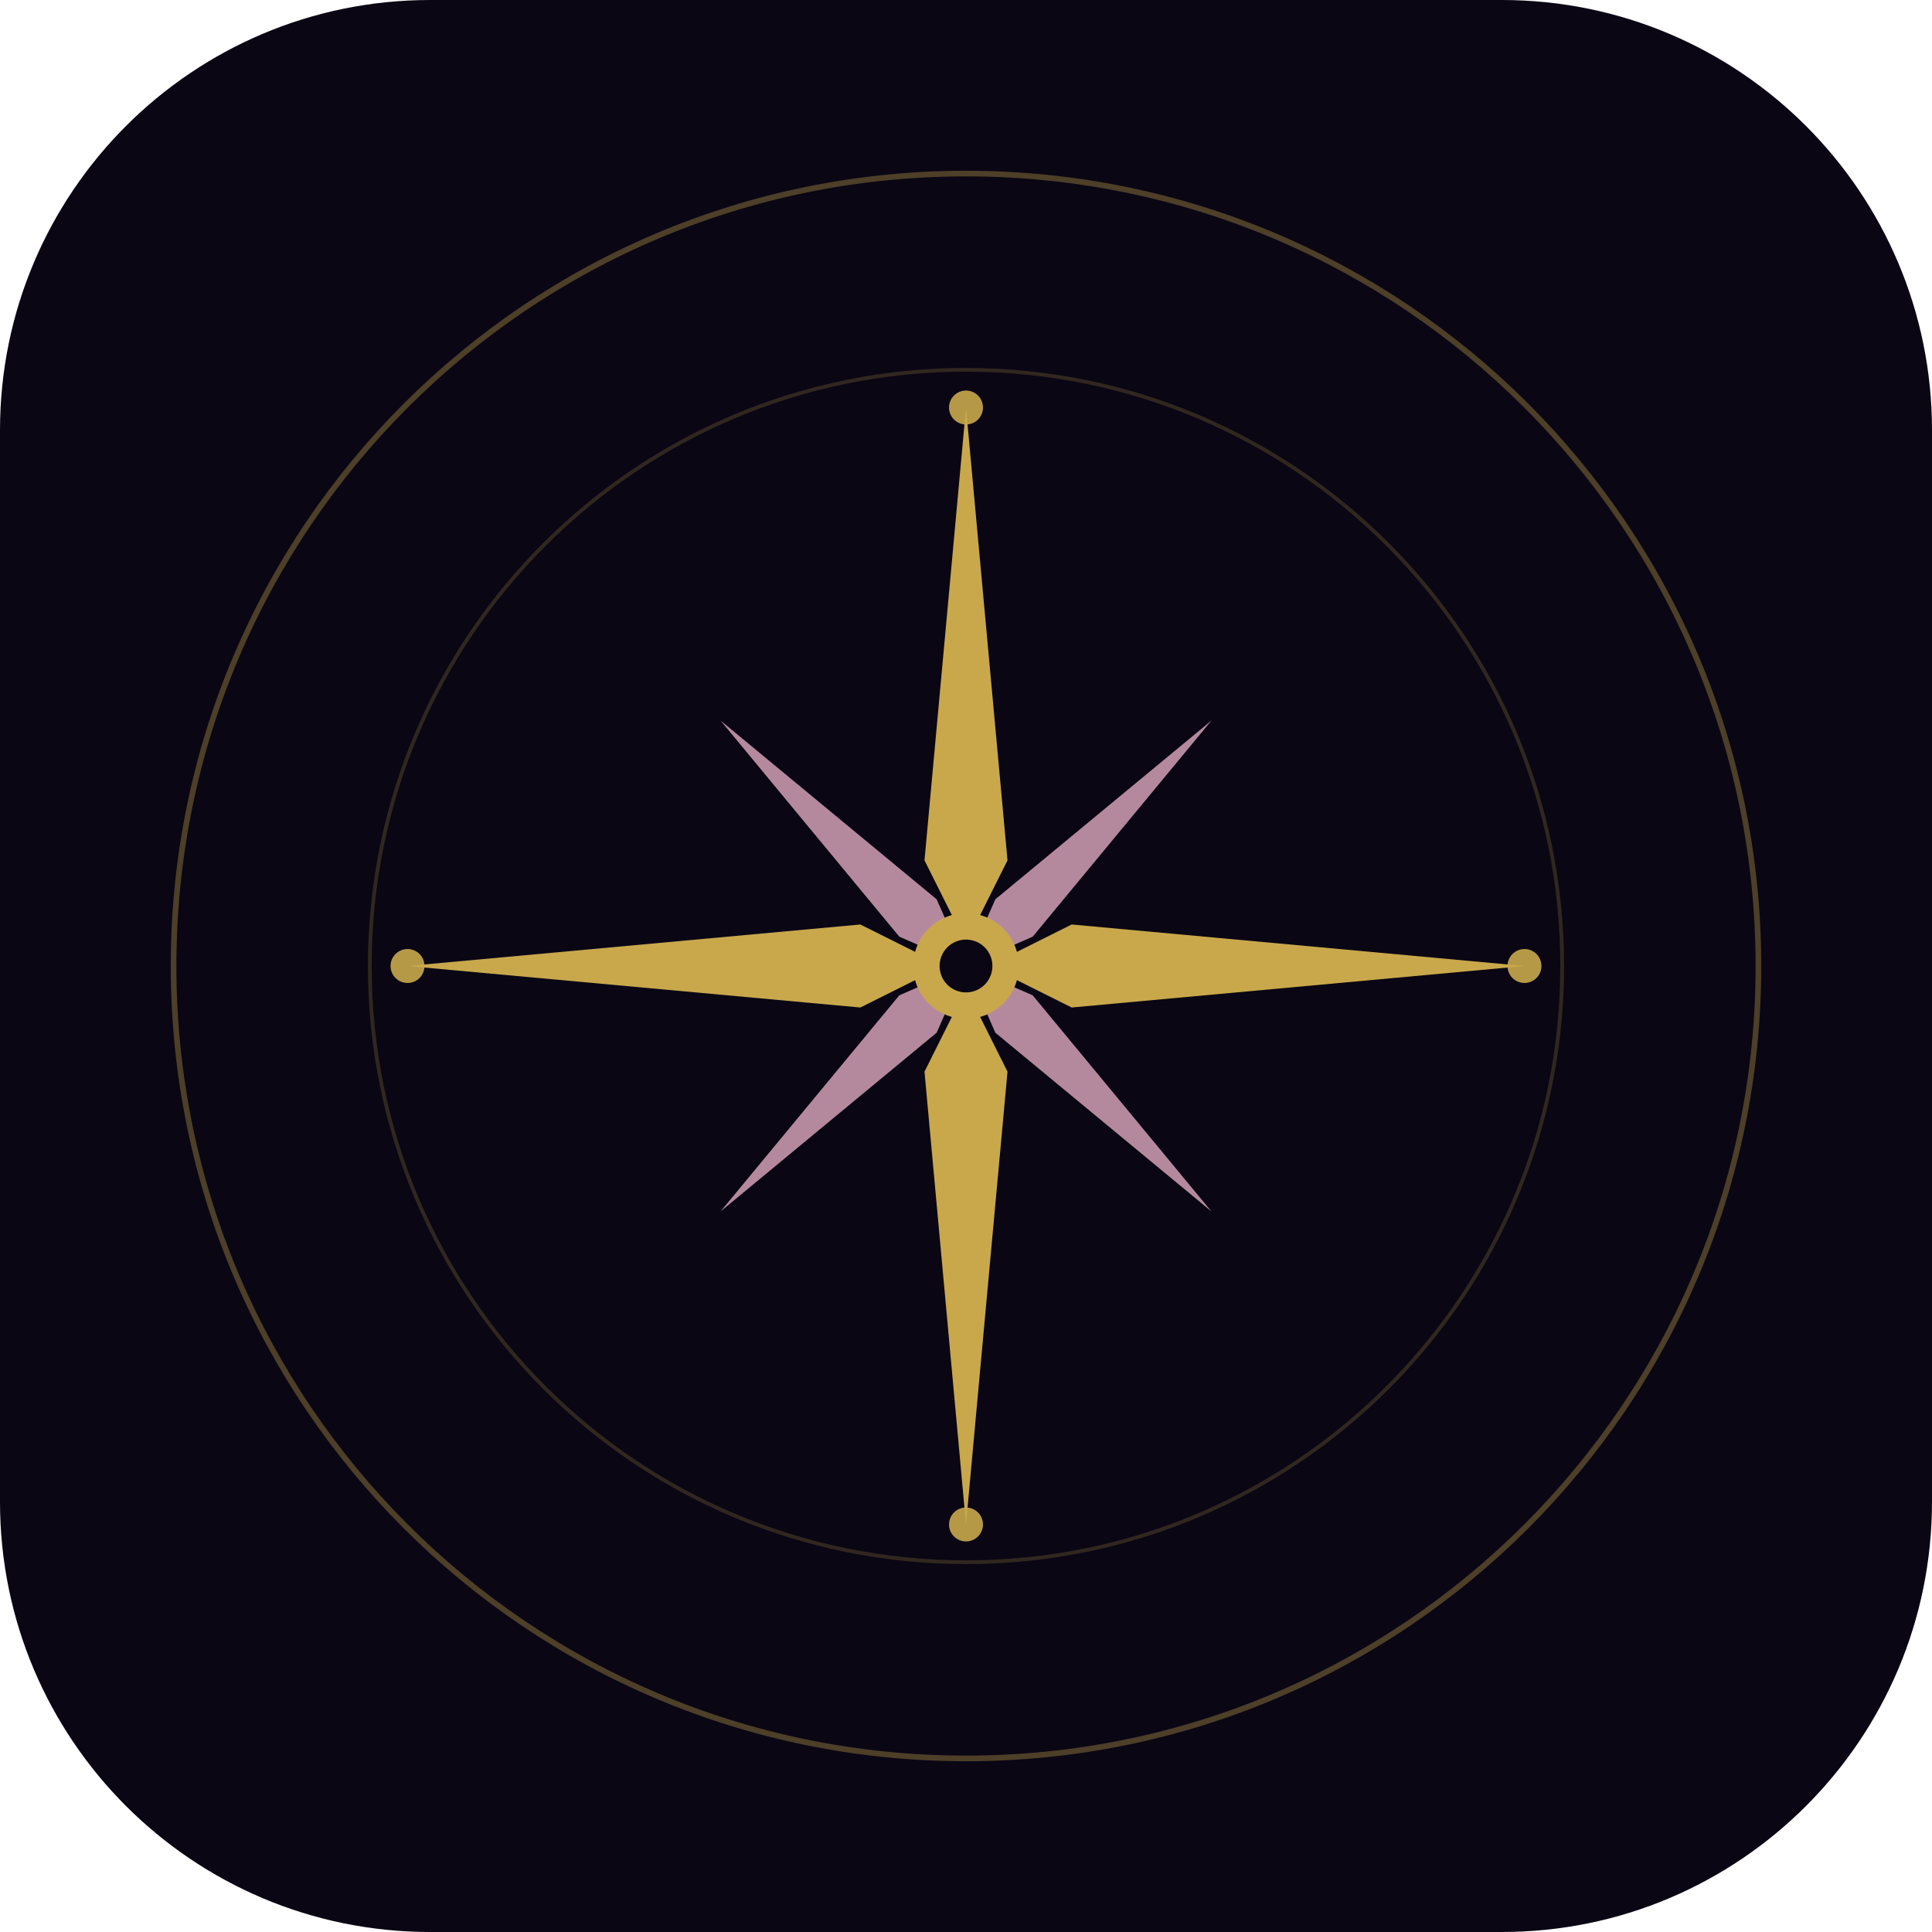
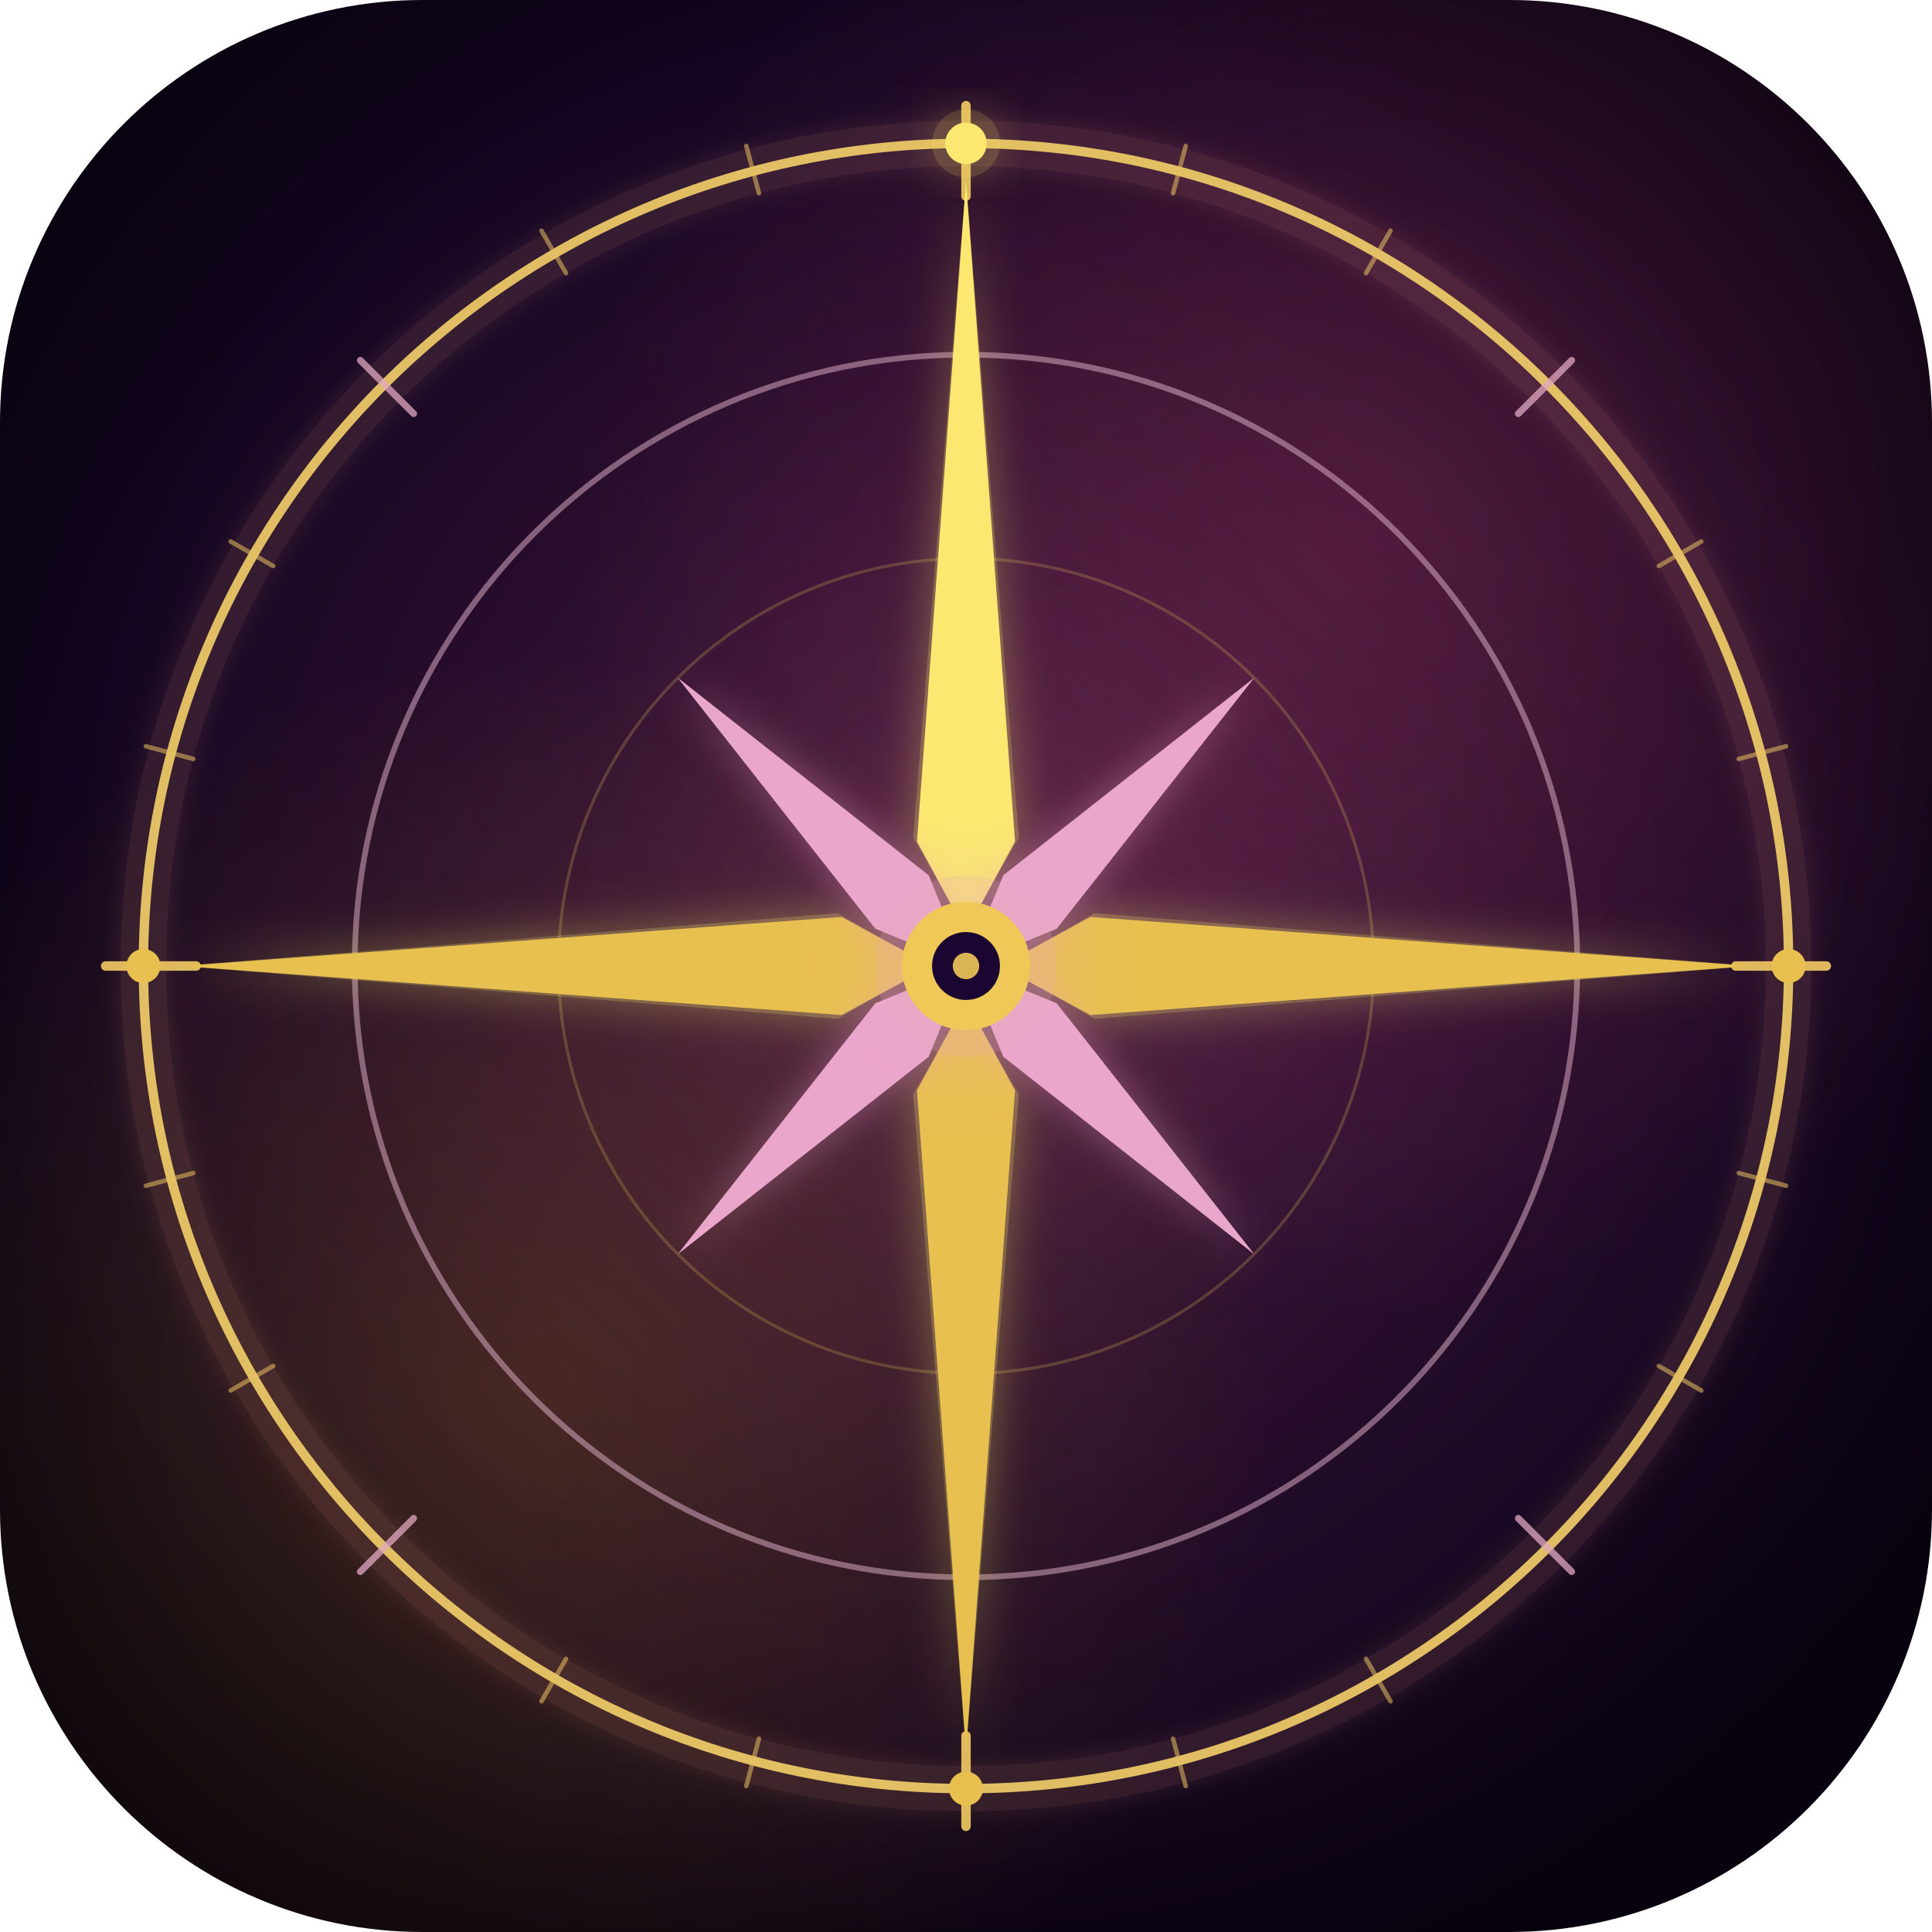
<svg xmlns="http://www.w3.org/2000/svg" viewBox="0 0 512 512">
-   <rect width="512" height="512" rx="114" fill="#0a0614" />
-   <circle cx="256" cy="256" r="210" fill="none" stroke="#c9a84c" stroke-width="1.5" opacity="0.35" />
-   <circle cx="256" cy="256" r="158" fill="none" stroke="#c9a84c" stroke-width="1" opacity="0.20" />
-   <g transform="translate(256,256)" fill="#c9a84c">
-     <polygon points="0,-148  11,-28  0,-6  -11,-28" opacity="1" />
-     <polygon points="0,148   11,28   0,6   -11,28" opacity="1" />
-     <polygon points="148,0   28,11   6,0   28,-11" opacity="1" />
-     <polygon points="-148,0 -28,11  -6,0  -28,-11" opacity="1" />
+   <defs>
+     <radialGradient id="bg" cx="50%" cy="45%" r="60%">
+       <stop offset="0%" stop-color="#2e0e30" />
+       <stop offset="35%" stop-color="#1e0828" />
+       <stop offset="70%" stop-color="#130520" />
+       <stop offset="100%" stop-color="#08020e" />
+     </radialGradient>
+     <radialGradient id="rose-glow" cx="70%" cy="28%" r="40%">
+       <stop offset="0%" stop-color="#c0406a" stop-opacity="0.28" />
+       <stop offset="100%" stop-color="#c0406a" stop-opacity="0" />
+     </radialGradient>
+     <radialGradient id="gold-glow" cx="28%" cy="72%" r="38%">
+       <stop offset="0%" stop-color="#c8900a" stop-opacity="0.22" />
+       <stop offset="100%" stop-color="#c8900a" stop-opacity="0" />
+     </radialGradient>
+     <radialGradient id="center-halo" cx="50%" cy="50%" r="50%">
+       <stop offset="0%" stop-color="#d4708c" stop-opacity="0.22" />
+       <stop offset="60%" stop-color="#b85070" stop-opacity="0.08" />
+       <stop offset="100%" stop-color="#b85070" stop-opacity="0" />
+     </radialGradient>
+     <filter id="glow-gold" x="-30%" y="-30%" width="160%" height="160%">
+       <feGaussianBlur in="SourceGraphic" stdDeviation="6" result="blur" />
+       <feMerge>
+         <feMergeNode in="blur" />
+         <feMergeNode in="SourceGraphic" />
+       </feMerge>
+     </filter>
+     <filter id="glow-ring" x="-8%" y="-8%" width="116%" height="116%">
+       <feGaussianBlur in="SourceGraphic" stdDeviation="3" result="blur" />
+       <feMerge>
+         <feMergeNode in="blur" />
+         <feMergeNode in="SourceGraphic" />
+       </feMerge>
+     </filter>
+     <filter id="glow-rose" x="-40%" y="-40%" width="180%" height="180%">
+       <feGaussianBlur in="SourceGraphic" stdDeviation="5" result="blur" />
+       <feMerge>
+         <feMergeNode in="blur" />
+         <feMergeNode in="SourceGraphic" />
+       </feMerge>
+     </filter>
+     <filter id="glow-center" x="-80%" y="-80%" width="260%" height="260%">
+       <feGaussianBlur in="SourceGraphic" stdDeviation="10" result="blur" />
+       <feMerge>
+         <feMergeNode in="blur" />
+         <feMergeNode in="SourceGraphic" />
+       </feMerge>
+     </filter>
+   </defs>
+   <rect width="512" height="512" rx="112" fill="url(#bg)" />
+   <rect width="512" height="512" rx="112" fill="url(#rose-glow)" />
+   <rect width="512" height="512" rx="112" fill="url(#gold-glow)" />
+   <rect width="512" height="512" rx="112" fill="url(#center-halo)" />
+   <circle cx="256" cy="256" r="218" fill="none" stroke="#d4907a" stroke-width="12" opacity="0.15" filter="url(#glow-ring)" />
+   <circle cx="256" cy="256" r="218" fill="none" stroke="#f0cc68" stroke-width="2.5" opacity="0.92" />
+   <line x1="256.00" y1="52.00" x2="256.00" y2="28.00" stroke="#e8c060" stroke-width="2.5" opacity="0.95" stroke-linecap="round" />
+   <line x1="310.87" y1="51.22" x2="314.23" y2="38.67" stroke="#e8c060" stroke-width="1.2" opacity="0.55" stroke-linecap="round" />
+   <line x1="362.00" y1="72.40" x2="368.50" y2="61.14" stroke="#e8c060" stroke-width="1.2" opacity="0.55" stroke-linecap="round" />
+   <line x1="402.37" y1="109.63" x2="416.51" y2="95.49" stroke="#e0a8c0" stroke-width="1.8" opacity="0.75" stroke-linecap="round" />
+   <line x1="439.60" y1="150.00" x2="450.86" y2="143.50" stroke="#e8c060" stroke-width="1.2" opacity="0.55" stroke-linecap="round" />
+   <line x1="460.78" y1="201.13" x2="473.33" y2="197.77" stroke="#e8c060" stroke-width="1.2" opacity="0.55" stroke-linecap="round" />
+   <line x1="460.00" y1="256.00" x2="484.00" y2="256.00" stroke="#e8c060" stroke-width="2.5" opacity="0.95" stroke-linecap="round" />
+   <line x1="460.78" y1="310.87" x2="473.33" y2="314.23" stroke="#e8c060" stroke-width="1.2" opacity="0.55" stroke-linecap="round" />
+   <line x1="439.60" y1="362.00" x2="450.86" y2="368.50" stroke="#e8c060" stroke-width="1.2" opacity="0.55" stroke-linecap="round" />
+   <line x1="402.37" y1="402.37" x2="416.51" y2="416.51" stroke="#e0a8c0" stroke-width="1.8" opacity="0.75" stroke-linecap="round" />
+   <line x1="362.00" y1="439.60" x2="368.50" y2="450.86" stroke="#e8c060" stroke-width="1.2" opacity="0.55" stroke-linecap="round" />
+   <line x1="310.87" y1="460.78" x2="314.23" y2="473.33" stroke="#e8c060" stroke-width="1.2" opacity="0.55" stroke-linecap="round" />
+   <line x1="256.00" y1="460.00" x2="256.00" y2="484.00" stroke="#e8c060" stroke-width="2.5" opacity="0.95" stroke-linecap="round" />
+   <line x1="201.13" y1="460.78" x2="197.77" y2="473.33" stroke="#e8c060" stroke-width="1.2" opacity="0.55" stroke-linecap="round" />
+   <line x1="150.00" y1="439.60" x2="143.50" y2="450.86" stroke="#e8c060" stroke-width="1.2" opacity="0.55" stroke-linecap="round" />
+   <line x1="109.63" y1="402.37" x2="95.49" y2="416.51" stroke="#e0a8c0" stroke-width="1.8" opacity="0.75" stroke-linecap="round" />
+   <line x1="72.40" y1="362.00" x2="61.14" y2="368.50" stroke="#e8c060" stroke-width="1.2" opacity="0.55" stroke-linecap="round" />
+   <line x1="51.22" y1="310.87" x2="38.67" y2="314.23" stroke="#e8c060" stroke-width="1.2" opacity="0.55" stroke-linecap="round" />
+   <line x1="52.00" y1="256.00" x2="28.00" y2="256.00" stroke="#e8c060" stroke-width="2.5" opacity="0.95" stroke-linecap="round" />
+   <line x1="51.22" y1="201.13" x2="38.67" y2="197.77" stroke="#e8c060" stroke-width="1.2" opacity="0.55" stroke-linecap="round" />
+   <line x1="72.40" y1="150.00" x2="61.14" y2="143.50" stroke="#e8c060" stroke-width="1.2" opacity="0.55" stroke-linecap="round" />
+   <line x1="109.63" y1="109.63" x2="95.49" y2="95.49" stroke="#e0a8c0" stroke-width="1.8" opacity="0.75" stroke-linecap="round" />
+   <line x1="150.00" y1="72.40" x2="143.50" y2="61.14" stroke="#e8c060" stroke-width="1.2" opacity="0.55" stroke-linecap="round" />
+   <line x1="201.13" y1="51.22" x2="197.77" y2="38.67" stroke="#e8c060" stroke-width="1.2" opacity="0.55" stroke-linecap="round" />
+   <circle cx="256" cy="256" r="162" fill="none" stroke="#d4a8c0" stroke-width="1.5" opacity="0.55" />
+   <circle cx="256" cy="256" r="108" fill="none" stroke="#c9a84c" stroke-width="0.8" opacity="0.28" />
+   <g transform="translate(256,256)" fill="#f8e870" opacity="0.35" filter="url(#glow-gold)">
+     <polygon points="0,-208  14,-34  0,-10  -14,-34" />
+     <polygon points="0,208   14,34   0,10   -14,34" />
+     <polygon points="208,0   34,14   10,0   34,-14" />
+     <polygon points="-208,0 -34,14  -10,0  -34,-14" />
  </g>
-   <g transform="translate(256,256)" fill="#d4a0b5">
-     <polygon points="0,-92  7,-18  0,0  -7,-18" opacity="0.85" transform="rotate(45)" />
-     <polygon points="0,-92  7,-18  0,0  -7,-18" opacity="0.85" transform="rotate(135)" />
-     <polygon points="0,-92  7,-18  0,0  -7,-18" opacity="0.85" transform="rotate(225)" />
-     <polygon points="0,-92  7,-18  0,0  -7,-18" opacity="0.85" transform="rotate(315)" />
+   <polygon points="0,-208  13,-33  0,-9  -13,-33" transform="translate(256,256)" fill="#fce870" />
+   <g transform="translate(256,256)" fill="#e8c050">
+     <polygon points="0,208   13,33   0,9    -13,33" />
+     <polygon points="208,0   33,13   9,0    33,-13" />
+     <polygon points="-208,0 -33,13  -9,0   -33,-13" />
  </g>
-   <circle cx="256" cy="256" r="14" fill="#c9a84c" />
-   <circle cx="256" cy="256" r="7" fill="#0a0614" />
-   <circle cx="256" cy="108" r="4.5" fill="#c9a84c" opacity="0.90" />
-   <circle cx="404" cy="256" r="4.5" fill="#c9a84c" opacity="0.90" />
-   <circle cx="256" cy="404" r="4.5" fill="#c9a84c" opacity="0.90" />
-   <circle cx="108" cy="256" r="4.5" fill="#c9a84c" opacity="0.90" />
+   <g transform="translate(256,256)" fill="#f0a0c8" opacity="0.40" filter="url(#glow-rose)">
+     <polygon points="0,-108  10,-24  0,0  -10,-24" transform="rotate(45)" />
+     <polygon points="0,-108  10,-24  0,0  -10,-24" transform="rotate(135)" />
+     <polygon points="0,-108  10,-24  0,0  -10,-24" transform="rotate(225)" />
+     <polygon points="0,-108  10,-24  0,0  -10,-24" transform="rotate(315)" />
+   </g>
+   <g transform="translate(256,256)" fill="#eeaad0" opacity="0.95">
+     <polygon points="0,-108  10,-24  0,0  -10,-24" transform="rotate(45)" />
+     <polygon points="0,-108  10,-24  0,0  -10,-24" transform="rotate(135)" />
+     <polygon points="0,-108  10,-24  0,0  -10,-24" transform="rotate(225)" />
+     <polygon points="0,-108  10,-24  0,0  -10,-24" transform="rotate(315)" />
+   </g>
+   <circle cx="256" cy="256" r="24" fill="#e8a8b8" opacity="0.30" filter="url(#glow-center)" />
+   <circle cx="256" cy="256" r="17" fill="#f0c858" />
+   <circle cx="256" cy="256" r="9" fill="#1a0630" />
+   <circle cx="256" cy="256" r="3.5" fill="#f0c858" opacity="0.90" />
+   <circle cx="256" cy="38" r="9" fill="#f8e060" opacity="0.22" filter="url(#glow-gold)" />
+   <circle cx="256" cy="38" r="5.5" fill="#fce870" />
+   <circle cx="474" cy="256" r="4.5" fill="#e8c050" />
+   <circle cx="256" cy="474" r="4.5" fill="#e8c050" />
+   <circle cx="38" cy="256" r="4.5" fill="#e8c050" />
</svg>
